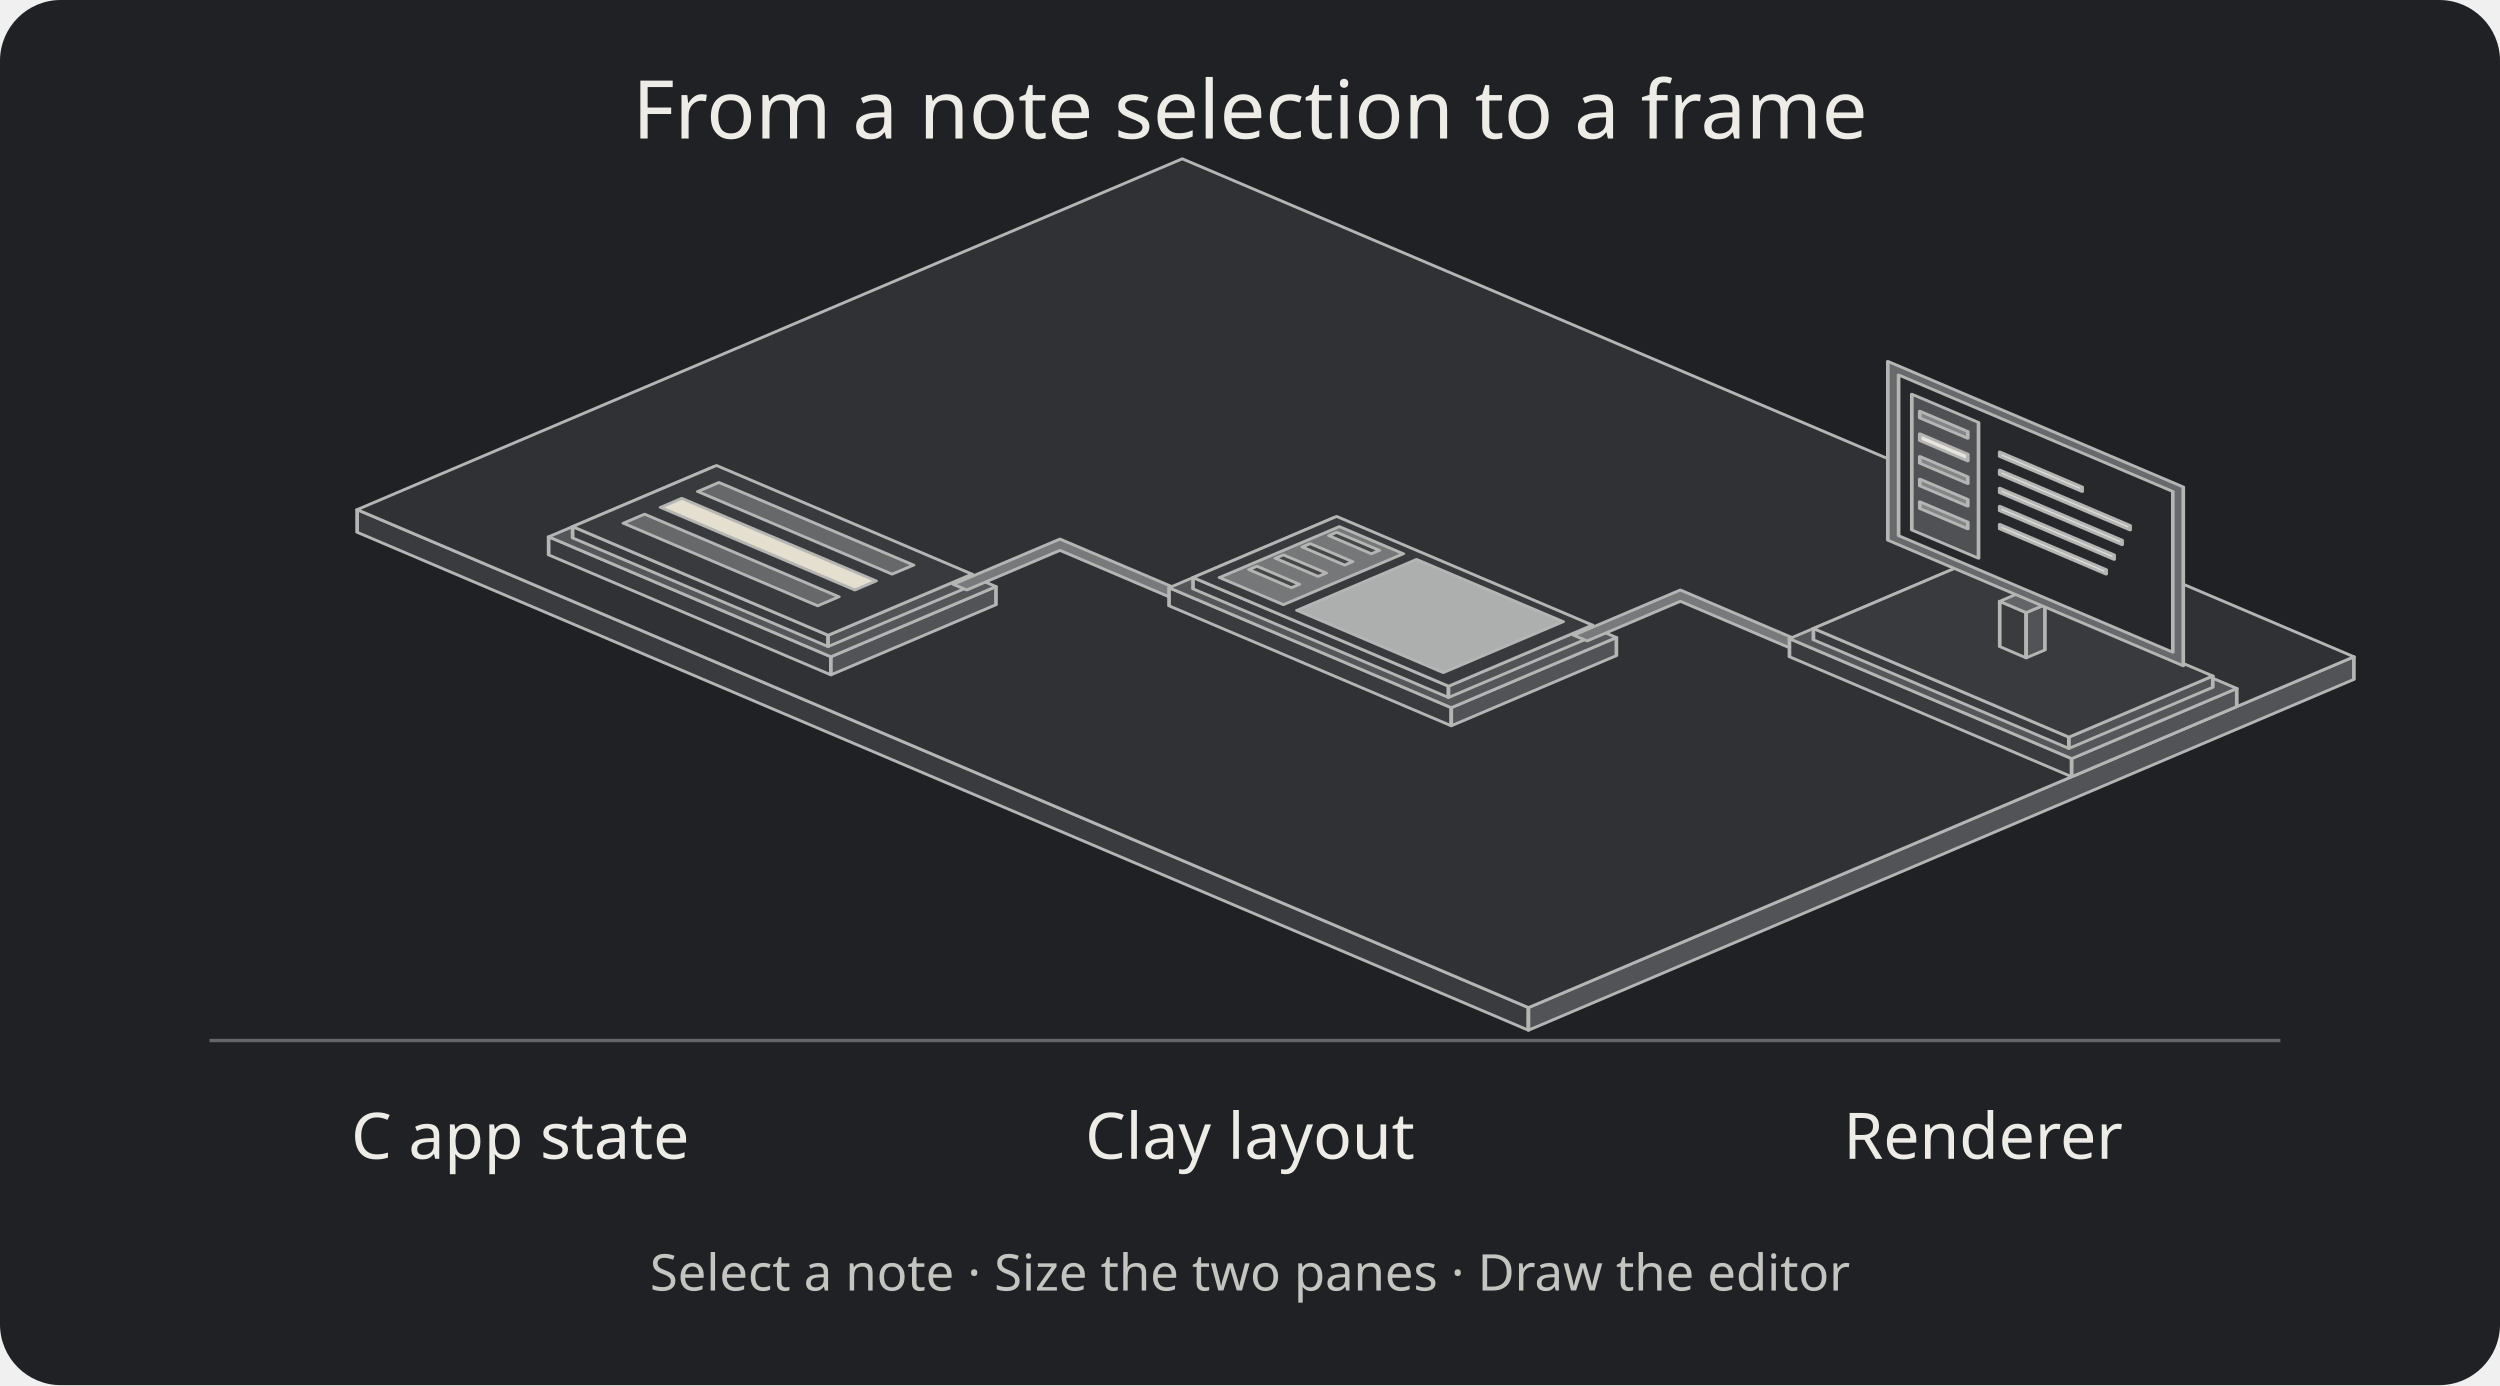
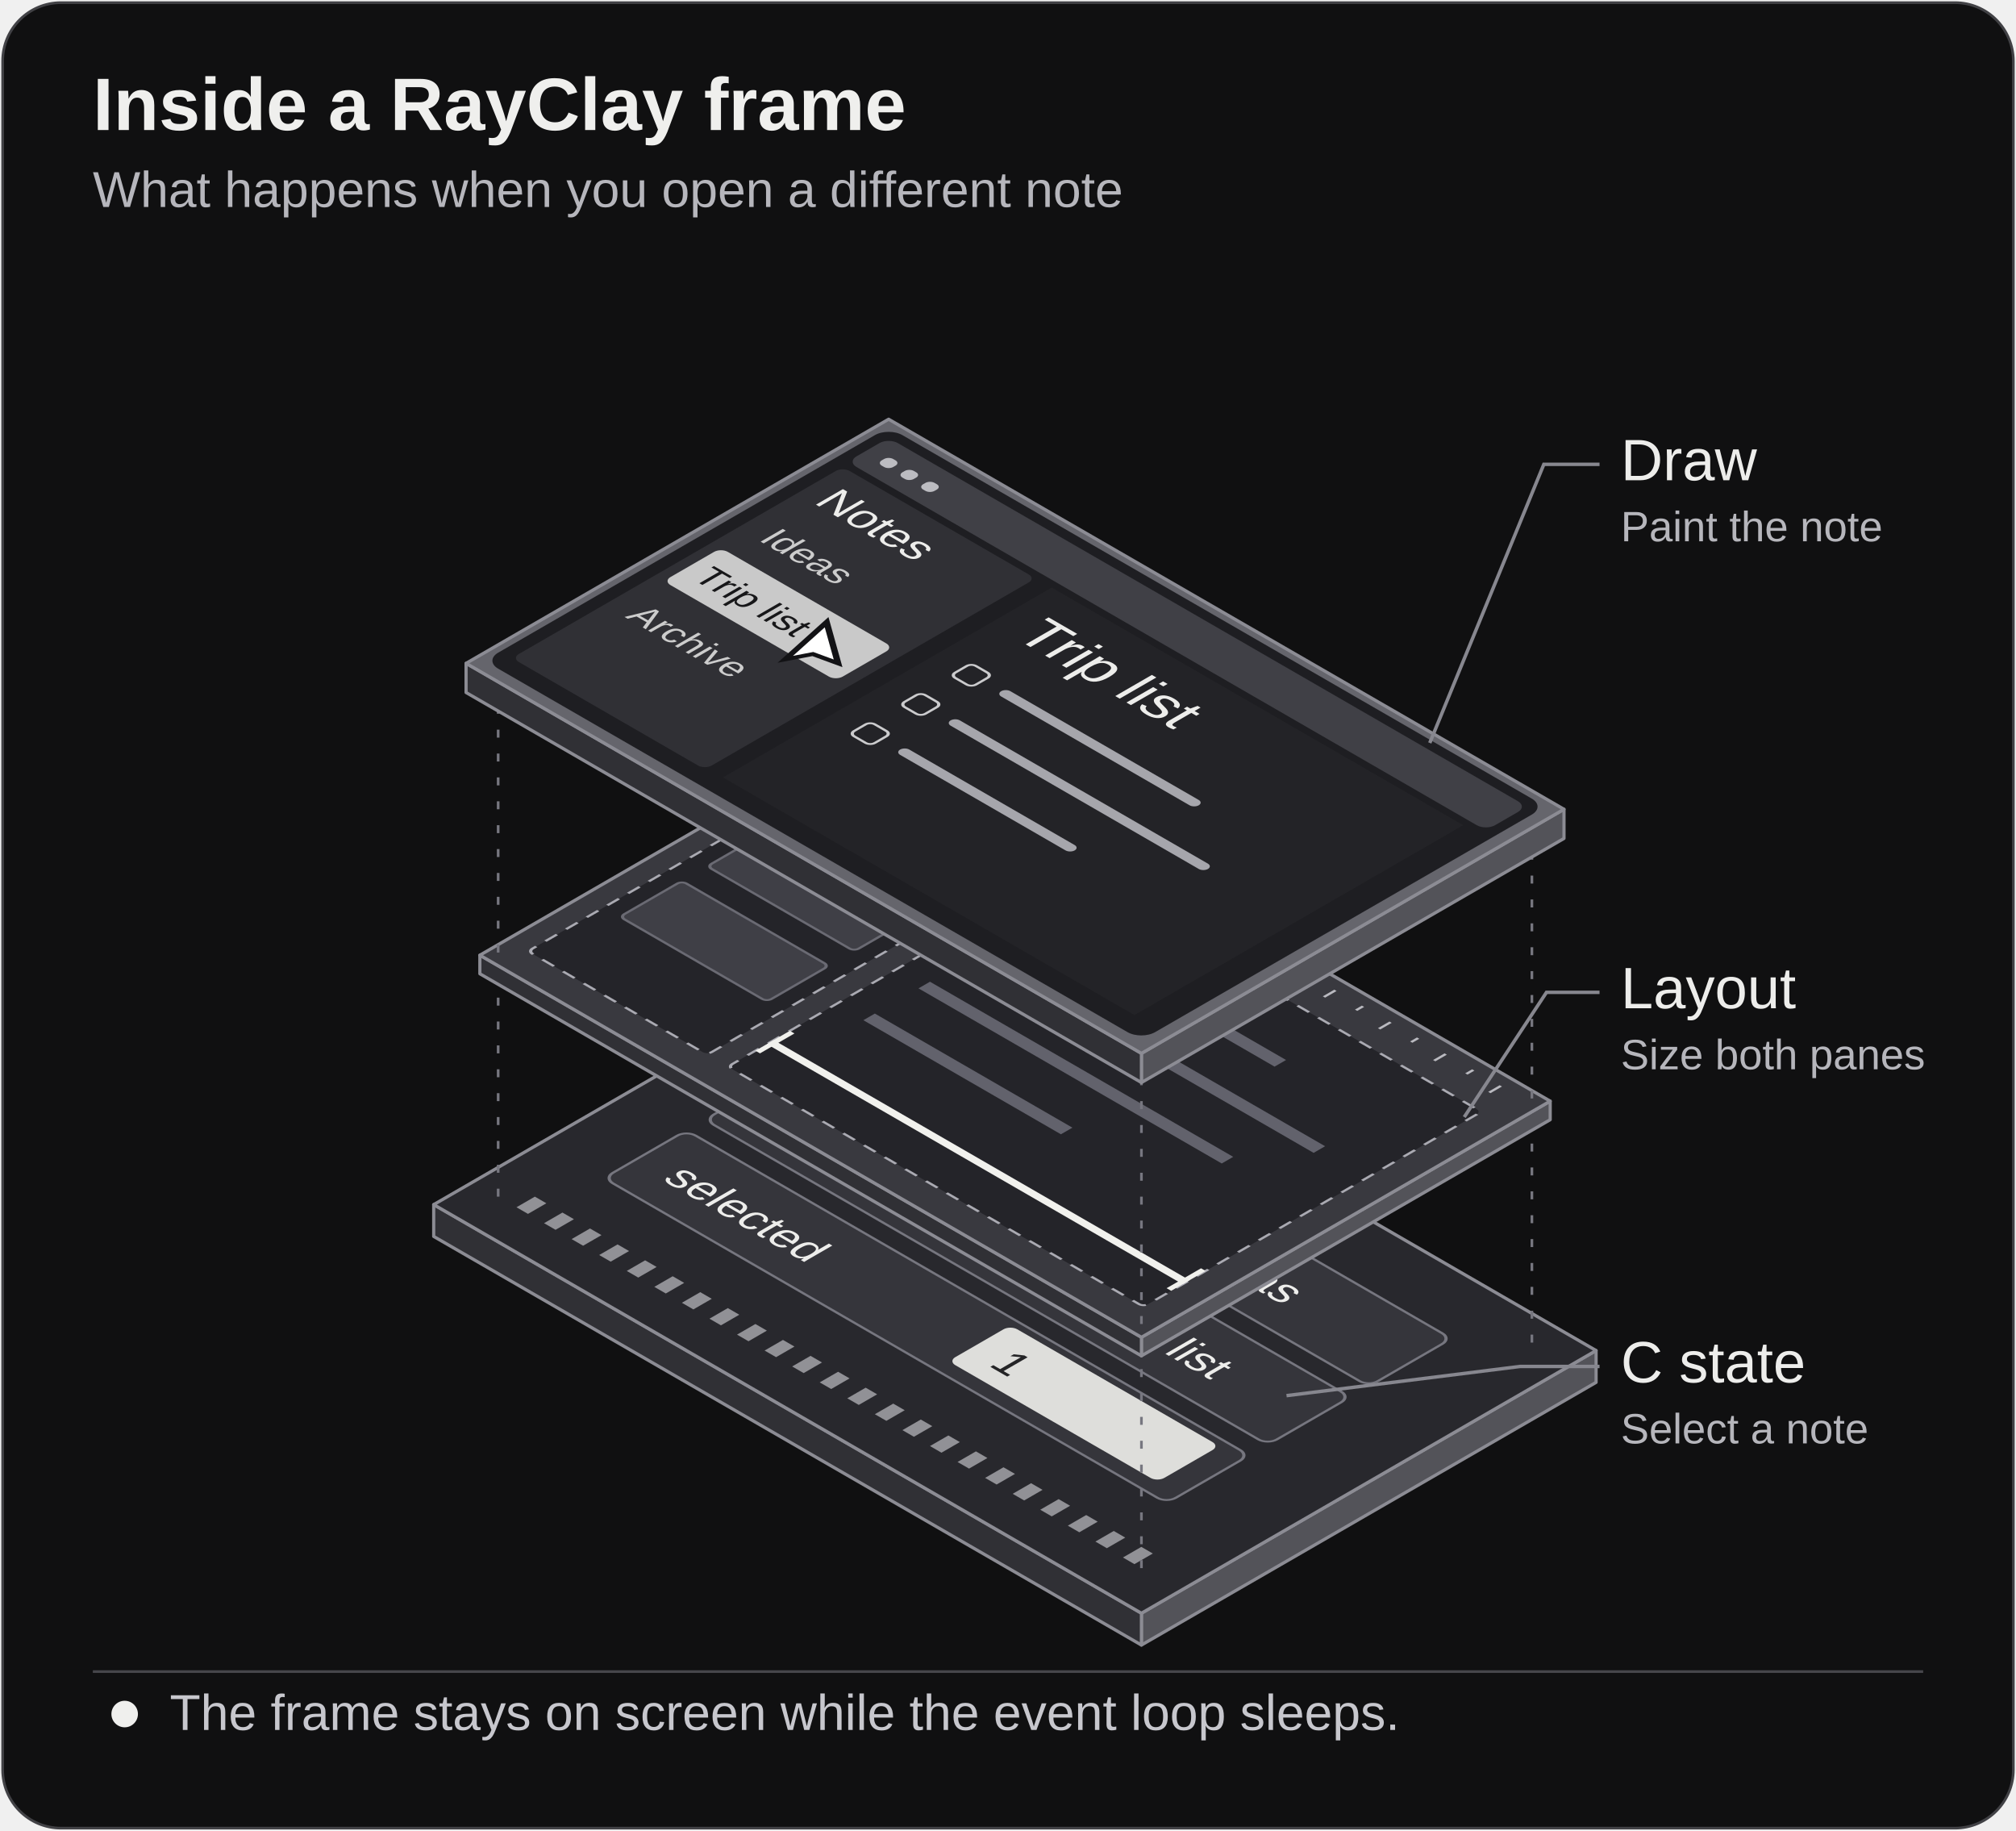
- <svg xmlns="http://www.w3.org/2000/svg" viewBox="0 0 740 410" role="img" aria-labelledby="t d">
-   <style>text{font-family:system-ui,sans-serif;fill:#edece7}.cue{animation:light 6s infinite both}.layout{animation-delay:1s}.paint{animation-delay:2s}@keyframes light{0%,90%,100%{opacity:.24}20%,62%{opacity:1}}@media(prefers-reduced-motion:reduce){.cue{animation:none}}</style>
-   <rect width="740" height="410" rx="18" fill="#202124" />
-   <text x="370" y="41" text-anchor="middle" font-size="24">From a note selection to a frame</text>
-   <g transform="translate(34 47) scale(.91 .67)">
-     <polygon class="" points="78.8,155.0 459.8,375.0 459.8,385.0 78.8,165.0" fill="#3a3b3f" stroke="#b5b6b3" stroke-width="1.2" stroke-linejoin="round" />
-     <polygon class="" points="728.3,220.0 459.8,375.0 459.8,385.0 728.3,230.0" fill="#525357" stroke="#b5b6b3" stroke-width="1.2" stroke-linejoin="round" />
-     <polygon class="" points="347.2,0.0 728.3,220.0 459.8,375.0 78.8,155.0" fill="#303135" stroke="#b5b6b3" stroke-width="1.2" stroke-linejoin="round" />
-     <polygon class="" points="141.1,167.0 232.9,220.0 232.9,228.0 141.1,175.0" fill="#3a3b3f" stroke="#b5b6b3" stroke-width="1.2" stroke-linejoin="round" />
-     <polygon class="" points="286.6,189.0 232.9,220.0 232.9,228.0 286.6,197.0" fill="#525357" stroke="#b5b6b3" stroke-width="1.2" stroke-linejoin="round" />
-     <polygon class="" points="194.8,136.0 286.6,189.0 232.9,220.0 141.1,167.0" fill="#55565a" stroke="#b5b6b3" stroke-width="1.2" stroke-linejoin="round" />
-     <polygon class="" points="148.9,162.5 232.0,210.5 232.0,215.5 148.9,167.5" fill="#3a3b3f" stroke="#b5b6b3" stroke-width="1.2" stroke-linejoin="round" />
-     <polygon class="" points="278.8,183.5 232.0,210.5 232.0,215.5 278.8,188.5" fill="#525357" stroke="#b5b6b3" stroke-width="1.2" stroke-linejoin="round" />
-     <polygon class="" points="195.7,135.5 278.8,183.5 232.0,210.5 148.9,162.5" fill="#393a3d" stroke="#b5b6b3" stroke-width="1.2" stroke-linejoin="round" />
-     <polygon class="" points="196.5,143.0 259.8,179.5 252.8,183.5 189.6,147.0" fill="#67686a" stroke="#b5b6b3" stroke-width="1.2" stroke-linejoin="round" />
-     <polygon class="cue" points="184.4,150.0 247.6,186.5 240.7,190.5 177.5,154.0" fill="#e4dfce" stroke="#b5b6b3" stroke-width="1.2" stroke-linejoin="round" />
-     <polygon class="" points="172.3,157.0 235.5,193.5 228.6,197.5 165.4,161.0" fill="#67686a" stroke="#b5b6b3" stroke-width="1.2" stroke-linejoin="round" />
-     <polygon class="" points="272.7,188.0 307.4,168.0 351.6,193.5 347.2,196.0 307.4,173.0 277.1,190.5" fill="#78797b" stroke="#b5b6b3" stroke-width="1.2" stroke-linejoin="round" />
-     <polygon class="" points="342.9,189.5 434.7,242.5 434.7,250.5 342.9,197.5" fill="#3a3b3f" stroke="#b5b6b3" stroke-width="1.2" stroke-linejoin="round" />
-     <polygon class="" points="488.4,211.5 434.7,242.5 434.7,250.5 488.4,219.5" fill="#525357" stroke="#b5b6b3" stroke-width="1.2" stroke-linejoin="round" />
-     <polygon class="" points="396.6,158.5 488.4,211.5 434.7,242.5 342.9,189.5" fill="#55565a" stroke="#b5b6b3" stroke-width="1.2" stroke-linejoin="round" />
-     <polygon class="" points="350.7,185.0 433.8,233.0 433.8,238.0 350.7,190.0" fill="#3a3b3f" stroke="#b5b6b3" stroke-width="1.2" stroke-linejoin="round" />
-     <polygon class="" points="480.6,206.0 433.8,233.0 433.8,238.0 480.6,211.0" fill="#525357" stroke="#b5b6b3" stroke-width="1.2" stroke-linejoin="round" />
-     <polygon class="" points="397.4,158.0 480.6,206.0 433.8,233.0 350.7,185.0" fill="#393a3d" stroke="#b5b6b3" stroke-width="1.2" stroke-linejoin="round" />
-     <polygon class="" points="398.3,162.5 419.1,174.5 380.1,197.0 359.3,185.0" fill="#767779" stroke="#b5b6b3" stroke-width="1.2" stroke-linejoin="round" />
-     <polygon class="cue layout" points="423.4,177.0 471.1,204.5 432.1,227.0 384.5,199.5" fill="#adafae" stroke="#b5b6b3" stroke-width="1.2" stroke-linejoin="round" />
-     <polygon class="" points="397.4,165.0 411.3,173.0 408.7,174.5 394.9,166.5" fill="#454648" stroke="#b5b6b3" stroke-width="1.2" stroke-linejoin="round" />
-     <polygon class="" points="388.8,170.0 402.6,178.0 400.0,179.5 386.2,171.5" fill="#454648" stroke="#b5b6b3" stroke-width="1.2" stroke-linejoin="round" />
-     <polygon class="" points="380.1,175.0 394.0,183.0 391.4,184.5 377.5,176.5" fill="#454648" stroke="#b5b6b3" stroke-width="1.2" stroke-linejoin="round" />
-     <polygon class="" points="371.5,180.0 385.3,188.0 382.7,189.5 368.9,181.5" fill="#454648" stroke="#b5b6b3" stroke-width="1.2" stroke-linejoin="round" />
-     <polygon class="" points="474.5,210.5 509.2,190.5 553.3,216.0 549.0,218.5 509.2,195.5 478.9,213.0" fill="#78797b" stroke="#b5b6b3" stroke-width="1.2" stroke-linejoin="round" />
-     <polygon class="" points="544.7,212.0 636.5,265.0 636.5,273.0 544.7,220.0" fill="#3a3b3f" stroke="#b5b6b3" stroke-width="1.2" stroke-linejoin="round" />
-     <polygon class="" points="690.2,234.0 636.5,265.0 636.5,273.0 690.2,242.0" fill="#525357" stroke="#b5b6b3" stroke-width="1.2" stroke-linejoin="round" />
-     <polygon class="" points="598.4,181.0 690.2,234.0 636.5,265.0 544.7,212.0" fill="#55565a" stroke="#b5b6b3" stroke-width="1.2" stroke-linejoin="round" />
-     <polygon class="" points="552.5,207.5 635.6,255.5 635.6,260.5 552.5,212.5" fill="#3a3b3f" stroke="#b5b6b3" stroke-width="1.2" stroke-linejoin="round" />
-     <polygon class="" points="682.4,228.5 635.6,255.5 635.6,260.5 682.4,233.5" fill="#525357" stroke="#b5b6b3" stroke-width="1.2" stroke-linejoin="round" />
-     <polygon class="" points="599.2,180.5 682.4,228.5 635.6,255.5 552.5,207.5" fill="#393a3d" stroke="#b5b6b3" stroke-width="1.2" stroke-linejoin="round" />
-     <polygon class="" points="613.1,195.5 621.7,200.5 621.7,220.5 613.1,215.5" fill="#3a3b3f" stroke="#b5b6b3" stroke-width="1.2" stroke-linejoin="round" />
-     <polygon class="" points="627.8,197.0 621.7,200.5 621.7,220.5 627.8,217.0" fill="#525357" stroke="#b5b6b3" stroke-width="1.2" stroke-linejoin="round" />
-     <polygon class="" points="619.1,192.0 627.8,197.0 621.7,200.5 613.1,195.5" fill="#626468" stroke="#b5b6b3" stroke-width="1.2" stroke-linejoin="round" />
-     <polygon class="" points="576.7,168.5 672.8,224.0 672.8,145.0 576.7,89.5" fill="#68696c" stroke="#b5b6b3" stroke-width="1.2" stroke-linejoin="round" />
-     <polygon class="" points="580.2,166.5 669.4,218.0 669.4,147.0 580.2,95.5" fill="#27282b" stroke="#b5b6b3" stroke-width="1.2" stroke-linejoin="round" />
-     <polygon class="" points="584.5,164.0 606.2,176.5 606.2,116.5 584.5,104.0" fill="#505154" stroke="#b5b6b3" stroke-width="1.2" stroke-linejoin="round" />
-     <polygon class="" points="587.1,114.5 602.7,123.5 602.7,120.5 587.1,111.5" fill="#848586" stroke="#b5b6b3" stroke-width="1.2" stroke-linejoin="round" />
-     <polygon class="cue paint" points="613.1,131.5 639.9,147.0 639.9,145.0 613.1,129.5" fill="#deded9" stroke="#b5b6b3" stroke-width="1.2" stroke-linejoin="round" />
-     <polygon class="" points="587.1,124.5 602.7,133.5 602.7,130.5 587.1,121.5" fill="#e8e6dc" stroke="#b5b6b3" stroke-width="1.2" stroke-linejoin="round" />
-     <polygon class="cue paint" points="613.1,139.5 655.5,164.0 655.5,162.0 613.1,137.5" fill="#deded9" stroke="#b5b6b3" stroke-width="1.2" stroke-linejoin="round" />
-     <polygon class="" points="587.1,134.5 602.7,143.5 602.7,140.5 587.1,131.5" fill="#848586" stroke="#b5b6b3" stroke-width="1.2" stroke-linejoin="round" />
-     <polygon class="cue paint" points="613.1,147.5 652.9,170.5 652.9,168.5 613.1,145.5" fill="#deded9" stroke="#b5b6b3" stroke-width="1.2" stroke-linejoin="round" />
-     <polygon class="" points="587.1,144.5 602.7,153.5 602.7,150.5 587.1,141.5" fill="#848586" stroke="#b5b6b3" stroke-width="1.2" stroke-linejoin="round" />
-     <polygon class="cue paint" points="613.1,155.5 650.3,177.0 650.3,175.0 613.1,153.5" fill="#deded9" stroke="#b5b6b3" stroke-width="1.2" stroke-linejoin="round" />
-     <polygon class="" points="587.1,154.5 602.7,163.5 602.7,160.5 587.1,151.5" fill="#848586" stroke="#b5b6b3" stroke-width="1.2" stroke-linejoin="round" />
-     <polygon class="cue paint" points="613.1,163.5 647.7,183.5 647.7,181.5 613.1,161.5" fill="#deded9" stroke="#b5b6b3" stroke-width="1.2" stroke-linejoin="round" />
+ <svg xmlns="http://www.w3.org/2000/svg" viewBox="0 0 760 690" role="img" aria-labelledby="title desc">
+   <style>
+ text{font-family:Arial,sans-serif;fill:#efefed}.soft{fill:#b6b6bc}.mono{font-family:monospace}.hair{fill:none;stroke:#87878f;stroke-width:1.3}.plate{stroke:#8c8c94;stroke-width:1.2;stroke-linejoin:round}
+ .pick,.measure,.result,.idle{animation-duration:8s;animation-iteration-count:infinite;animation-fill-mode:both}.pick{animation-name:pick}.measure{animation-name:measure;transform-box:fill-box;transform-origin:left}.result{animation-name:result}.idle{animation-name:idle}
+ @keyframes pick{0%,10%,98%,100%{opacity:0}17%,95%{opacity:1}}@keyframes measure{0%,24%,98%,100%{transform:scaleX(0);opacity:0}28%{opacity:1}48%,92%{transform:scaleX(1);opacity:1}}@keyframes result{0%,50%,98%,100%{opacity:0}60%,94%{opacity:1}}@keyframes idle{0%,62%,97%,100%{opacity:.2}68%,92%{opacity:1}}
+ @media(prefers-reduced-motion:reduce){.pick,.measure,.result,.idle{animation:none;opacity:1}}
+ .cursor{animation:click 8s infinite}.editor{animation:reveal 8s infinite}@keyframes click{0%,95%,100%{transform:translate(40px,25px);opacity:0}6%{opacity:1}13%,18%{transform:translate(0,0);opacity:1}24%,90%{opacity:0}}@keyframes reveal{0%,50%{transform:translateY(7px)}64%,100%{transform:translateY(0)}}@media(prefers-reduced-motion:reduce){.cursor{display:none}.editor{animation:none}}.lift{animation:lift 8s ease-in-out infinite}@keyframes lift{0%,18%,92%,100%{transform:translateY(0)}38%,68%{transform:translateY(-26px)}}@media(prefers-reduced-motion:reduce){.lift{animation:none}}</style>
+   <rect x="1" y="1" width="758" height="688" rx="22" fill="#101011" stroke="#414145" />
+   <text x="35" y="49" font-size="28" font-weight="600">Inside a RayClay frame</text>
+   <text x="35" y="78" font-size="19" class="soft">What happens when you open a different note</text>
+   <path class="plate" d="M601.7,509.0 L430.3,608.0 L430.3,620.0 L601.7,521.0Z" fill="#535359" />
+   <path class="plate" d="M163.5,454.0 L430.3,608.0 L430.3,620.0 L163.5,466.0Z" fill="#303035" />
+   <path class="plate" d="M335.0,355.0 L601.7,509.0 L430.3,608.0 L163.5,454.0Z" fill="#28282d" />
+   <g transform="matrix(.866 .5 -.866 .5 335.0 364.0)">
+     <rect x="10" y="164" width="5" height="8" rx="0" fill="#919196" />
+     <rect x="22" y="164" width="5" height="8" rx="0" fill="#919196" />
+     <rect x="34" y="164" width="5" height="8" rx="0" fill="#919196" />
+     <rect x="46" y="164" width="5" height="8" rx="0" fill="#919196" />
+     <rect x="58" y="164" width="5" height="8" rx="0" fill="#919196" />
+     <rect x="70" y="164" width="5" height="8" rx="0" fill="#919196" />
+     <rect x="82" y="164" width="5" height="8" rx="0" fill="#919196" />
+     <rect x="94" y="164" width="5" height="8" rx="0" fill="#919196" />
+     <rect x="106" y="164" width="5" height="8" rx="0" fill="#919196" />
+     <rect x="118" y="164" width="5" height="8" rx="0" fill="#919196" />
+     <rect x="130" y="164" width="5" height="8" rx="0" fill="#919196" />
+     <rect x="142" y="164" width="5" height="8" rx="0" fill="#919196" />
+     <rect x="154" y="164" width="5" height="8" rx="0" fill="#919196" />
+     <rect x="166" y="164" width="5" height="8" rx="0" fill="#919196" />
+     <rect x="178" y="164" width="5" height="8" rx="0" fill="#919196" />
+     <rect x="190" y="164" width="5" height="8" rx="0" fill="#919196" />
+     <rect x="202" y="164" width="5" height="8" rx="0" fill="#919196" />
+     <rect x="214" y="164" width="5" height="8" rx="0" fill="#919196" />
+     <rect x="226" y="164" width="5" height="8" rx="0" fill="#919196" />
+     <rect x="238" y="164" width="5" height="8" rx="0" fill="#919196" />
+     <rect x="250" y="164" width="5" height="8" rx="0" fill="#919196" />
+     <rect x="262" y="164" width="5" height="8" rx="0" fill="#919196" />
+     <rect x="274" y="164" width="5" height="8" rx="0" fill="#919196" />
+     <rect x="18" y="18" width="245" height="36" rx="4" fill="#35353b" stroke="#76767f" />
+     <text x="31" y="42" font-size="17" style="fill:#ededeb">notes[0]</text>
+     <text x="172" y="42" font-size="17" style="fill:#ededeb">Ideas</text>
+     <rect x="18" y="62" width="245" height="36" rx="4" fill="#35353b" stroke="#76767f" />
+     <text x="31" y="86" font-size="17" style="fill:#ededeb">notes[1]</text>
+     <text x="172" y="86" font-size="17" style="fill:#ededeb">Trip list</text>
+     <rect x="18" y="106" width="245" height="36" rx="4" fill="#35353b" stroke="#76767f" />
+     <text x="31" y="130" font-size="17" style="fill:#ededeb">selected</text>
+     <text x="172" y="130" font-size="17" style="fill:#ededeb">0</text>
+     <g class="pick">
+       <rect x="162" y="109" width="91" height="27" rx="3" fill="#dededb" />
+       <text x="172" y="129" font-size="17" style="fill:#242426">1</text>
+     </g>
  </g>
-   <path d="M62 308H675" stroke="#656669" />
-   <g text-anchor="middle" font-size="19">
-     <text x="154" y="343">C app state</text>
-     <text x="370" y="343">Clay layout</text>
-     <text x="587" y="343">Renderer</text>
+   <path d="M335.0,366.0 L335.0,282.0" stroke="#777780" stroke-dasharray="3 6" />
+   <path d="M577.5,506.0 L577.5,422.0" stroke="#777780" stroke-dasharray="3 6" />
+   <path d="M187.8,451.0 L187.8,367.0" stroke="#777780" stroke-dasharray="3 6" />
+   <path d="M430.3,591.0 L430.3,507.0" stroke="#777780" stroke-dasharray="3 6" />
+   <path class="plate" d="M584.4,415.0 L430.3,504.0 L430.3,511.0 L584.4,422.0Z" fill="#535359" />
+   <path class="plate" d="M180.9,360.0 L430.3,504.0 L430.3,511.0 L180.9,367.0Z" fill="#303035" />
+   <path class="plate" d="M335.0,271.0 L584.4,415.0 L430.3,504.0 L180.9,360.0Z" fill="#39393f" />
+   <g transform="matrix(.866 .5 -.866 .5 335.0 270.0)">
+     <rect x="8" y="6" width="1" height="5" rx="0" fill="#babac0" />
+     <rect x="20" y="6" width="1" height="3" rx="0" fill="#babac0" />
+     <rect x="32" y="6" width="1" height="5" rx="0" fill="#babac0" />
+     <rect x="44" y="6" width="1" height="3" rx="0" fill="#babac0" />
+     <rect x="56" y="6" width="1" height="5" rx="0" fill="#babac0" />
+     <rect x="68" y="6" width="1" height="3" rx="0" fill="#babac0" />
+     <rect x="80" y="6" width="1" height="5" rx="0" fill="#babac0" />
+     <rect x="92" y="6" width="1" height="3" rx="0" fill="#babac0" />
+     <rect x="104" y="6" width="1" height="5" rx="0" fill="#babac0" />
+     <rect x="116" y="6" width="1" height="3" rx="0" fill="#babac0" />
+     <rect x="128" y="6" width="1" height="5" rx="0" fill="#babac0" />
+     <rect x="140" y="6" width="1" height="3" rx="0" fill="#babac0" />
+     <rect x="152" y="6" width="1" height="5" rx="0" fill="#babac0" />
+     <rect x="164" y="6" width="1" height="3" rx="0" fill="#babac0" />
+     <rect x="176" y="6" width="1" height="5" rx="0" fill="#babac0" />
+     <rect x="188" y="6" width="1" height="3" rx="0" fill="#babac0" />
+     <rect x="200" y="6" width="1" height="5" rx="0" fill="#babac0" />
+     <rect x="212" y="6" width="1" height="3" rx="0" fill="#babac0" />
+     <rect x="224" y="6" width="1" height="5" rx="0" fill="#babac0" />
+     <rect x="236" y="6" width="1" height="3" rx="0" fill="#babac0" />
+     <rect x="248" y="6" width="1" height="5" rx="0" fill="#babac0" />
+     <rect x="260" y="6" width="1" height="3" rx="0" fill="#babac0" />
+     <rect x="272" y="6" width="1" height="5" rx="0" fill="#babac0" />
+     <rect x="10" y="20" width="78" height="147" rx="2" fill="#242429" stroke="#aaaab2" stroke-dasharray="5 4" />
+     <rect x="97" y="20" width="181" height="147" rx="2" fill="#242429" stroke="#aaaab2" stroke-dasharray="5 4" />
+     <rect x="17" y="31" width="64" height="27" rx="2" fill="#3f3f46" stroke="#6a6a73" />
+     <rect x="17" y="69" width="64" height="27" rx="2" fill="#3f3f46" stroke="#6a6a73" />
+     <rect x="17" y="107" width="64" height="27" rx="2" fill="#3f3f46" stroke="#6a6a73" />
+     <rect x="109" y="43" width="107" height="5" rx="0" fill="#62626c" />
+     <rect x="109" y="67" width="148" height="5" rx="0" fill="#62626c" />
+     <rect x="109" y="91" width="132" height="5" rx="0" fill="#62626c" />
+     <rect x="109" y="115" width="86" height="5" rx="0" fill="#62626c" />
+     <g class="measure">
+       <rect x="97" y="147" width="181" height="3" rx="0" fill="#f1f1ed" />
+       <rect x="97" y="140" width="2" height="15" rx="0" fill="#f1f1ed" />
+       <rect x="276" y="140" width="2" height="15" rx="0" fill="#f1f1ed" />
+     </g>
  </g>
-   <text x="370" y="382" text-anchor="middle" font-size="15" opacity=".8">Select a note · Size the two panes · Draw the editor</text>
+   <path d="M335.0,274.0 L335.0,176.0" stroke="#777780" stroke-dasharray="3 6" />
+   <path d="M577.5,414.0 L577.5,316.0" stroke="#777780" stroke-dasharray="3 6" />
+   <path d="M187.8,359.0 L187.8,261.0" stroke="#777780" stroke-dasharray="3 6" />
+   <path d="M430.3,499.0 L430.3,401.0" stroke="#777780" stroke-dasharray="3 6" />
+   <g class="lift">
+     <path class="plate" d="M589.6,305.0 L430.3,397.0 L430.3,408.0 L589.6,316.0Z" fill="#535359" />
+     <path class="plate" d="M175.7,250.0 L430.3,397.0 L430.3,408.0 L175.7,261.0Z" fill="#303035" />
+     <path class="plate" d="M335.0,158.0 L589.6,305.0 L430.3,397.0 L175.7,250.0Z" fill="#65656c" />
+     <g transform="matrix(.866 .5 -.866 .5 335.0 160.0)">
+       <rect x="1" y="1" width="286" height="176" rx="6" fill="#1e1e22" />
+       <rect x="5" y="5" width="278" height="18" rx="4" fill="#404046" />
+       <rect x="12" y="12" width="5" height="5" rx="2" fill="#bcbcc1" />
+       <rect x="21" y="12" width="5" height="5" rx="2" fill="#bcbcc1" />
+       <rect x="30" y="12" width="5" height="5" rx="2" fill="#bcbcc1" />
+       <rect x="6" y="26" width="84" height="144" rx="3" fill="#303035" />
+       <text x="13" y="46" font-size="17" style="fill:#ededeb">Notes</text>
+       <rect x="9" y="51" width="77" height="93" rx="0" fill="#303035" />
+       <rect x="10" y="54" width="75" height="25" rx="3" fill="#c9c9c9" />
+       <text x="15" y="72" font-size="14" style="fill:#171719">Ideas</text>
+       <text x="15" y="101" font-size="14" style="fill:#ccc">Trip list</text>
+       <text x="15" y="130" font-size="14" style="fill:#ccc">Archive</text>
+       <rect x="97" y="26" width="179" height="143" rx="0" fill="#232327" />
+       <text x="107" y="53" font-size="22" style="fill:#ededeb">Ideas</text>
+       <rect x="108" y="74" width="130" height="4" rx="2" fill="#a6a6ac" />
+       <rect x="108" y="96" width="107" height="4" rx="2" fill="#a6a6ac" />
+       <rect x="108" y="118" width="143" height="4" rx="2" fill="#a6a6ac" />
+       <rect x="108" y="140" width="89" height="4" rx="2" fill="#a6a6ac" />
+       <g class="result">
+         <g class="editor">
+           <rect x="9" y="51" width="77" height="93" rx="0" fill="#303035" />
+           <rect x="10" y="83" width="75" height="25" rx="3" fill="#c9c9c9" />
+           <text x="15" y="72" font-size="14" style="fill:#ccc">Ideas</text>
+           <text x="15" y="101" font-size="14" style="fill:#171719">Trip list</text>
+           <text x="15" y="130" font-size="14" style="fill:#ccc">Archive</text>
+           <rect x="97" y="26" width="179" height="143" rx="0" fill="#232327" />
+           <text x="107" y="53" font-size="22" style="fill:#ededeb">Trip list</text>
+           <rect x="108" y="72" width="9" height="9" rx="2" fill="none" stroke="#cbcbcd" />
+           <rect x="125" y="74" width="86" height="4" rx="2" fill="#a6a6ac" />
+           <rect x="108" y="94" width="9" height="9" rx="2" fill="none" stroke="#cbcbcd" />
+           <rect x="125" y="96" width="112" height="4" rx="2" fill="#a6a6ac" />
+           <rect x="108" y="116" width="9" height="9" rx="2" fill="none" stroke="#cbcbcd" />
+           <rect x="125" y="118" width="76" height="4" rx="2" fill="#a6a6ac" />
+         </g>
+       </g>
+       <path class="cursor" d="M61 88l5 23 4-8 9-2Z" fill="#fff" stroke="#121215" stroke-width="2" />
+     </g>
+   </g>
+   <polyline class="hair" points="539,280 582,175 603,175" />
+   <text x="611" y="181" font-size="22" style="fill:#ededeb">Draw</text>
+   <text x="611" y="204" font-size="16" style="fill:#b6b6bc">Paint the note</text>
+   <polyline class="hair" points="552,421 583,374 603,374" />
+   <text x="611" y="380" font-size="22" style="fill:#ededeb">Layout</text>
+   <text x="611" y="403" font-size="16" style="fill:#b6b6bc">Size both panes</text>
+   <polyline class="hair" points="485,526 573,515 603,515" />
+   <text x="611" y="521" font-size="22" style="fill:#ededeb">C state</text>
+   <text x="611" y="544" font-size="16" style="fill:#b6b6bc">Select a note</text>
+   <path d="M35 630H725" stroke="#46464b" />
+   <circle class="idle" cx="47" cy="646" r="5" fill="#efefed" />
+   <text x="64" y="652" font-size="19" style="fill:#c7c7cd">The frame stays on screen while the event loop sleeps.</text>
</svg>
